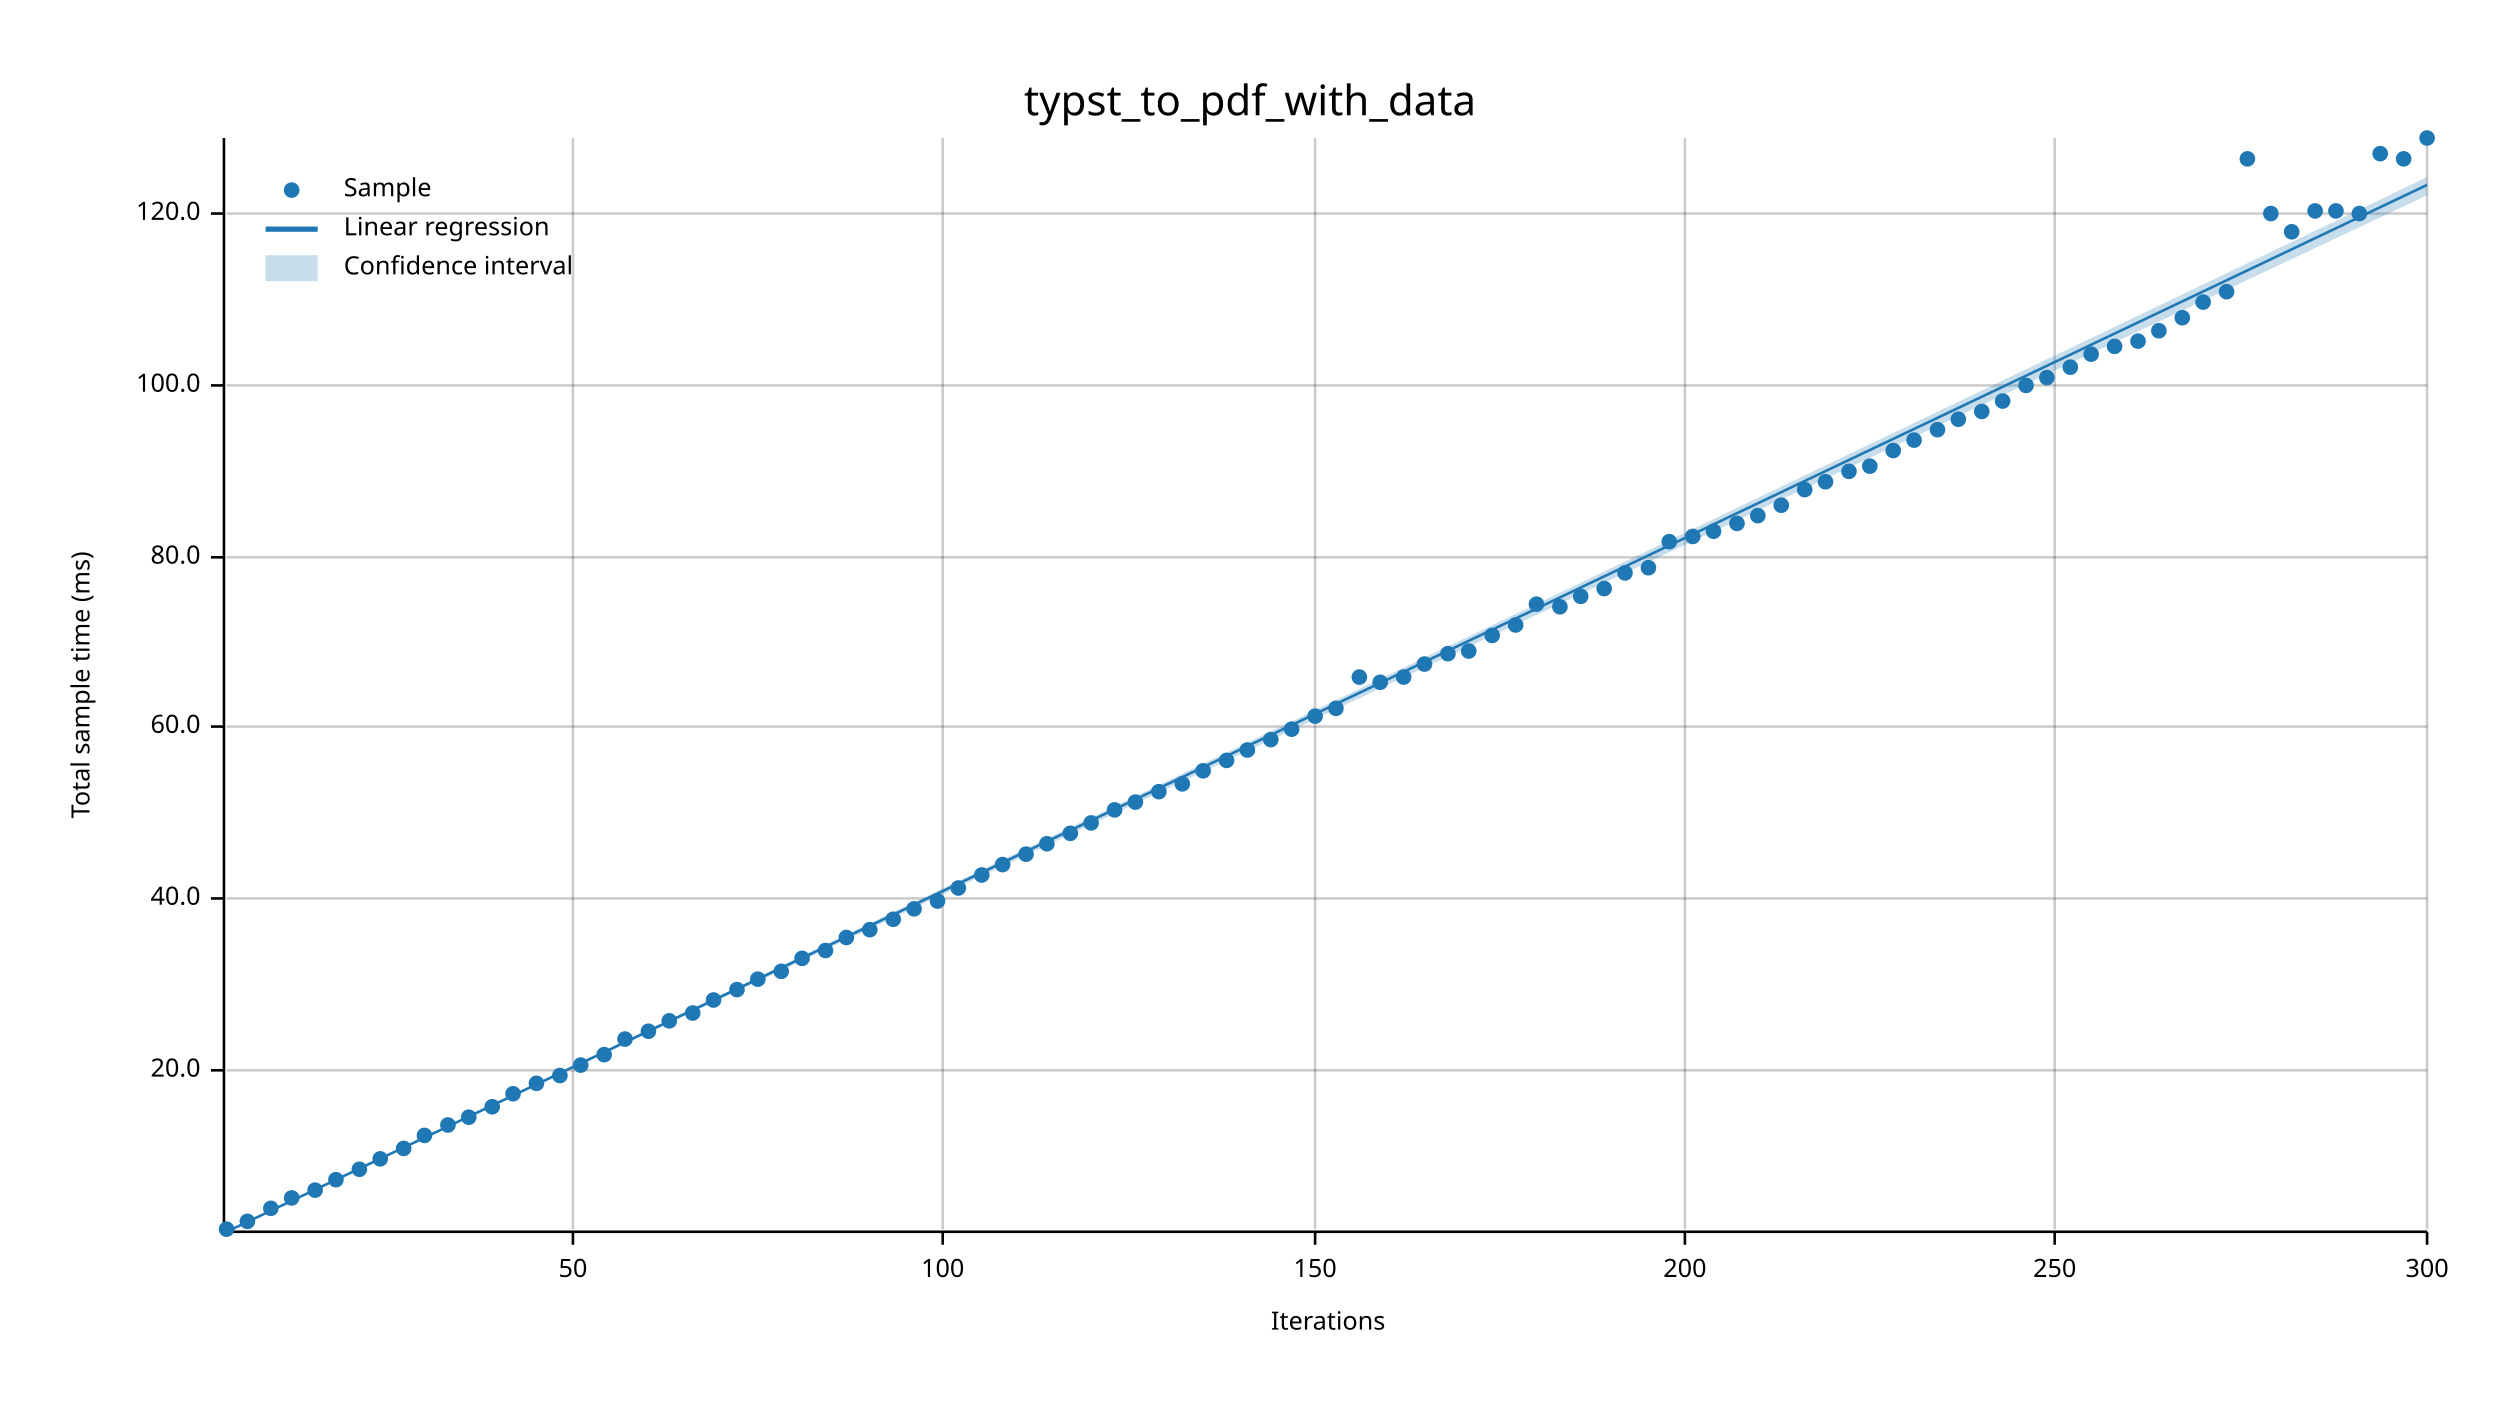
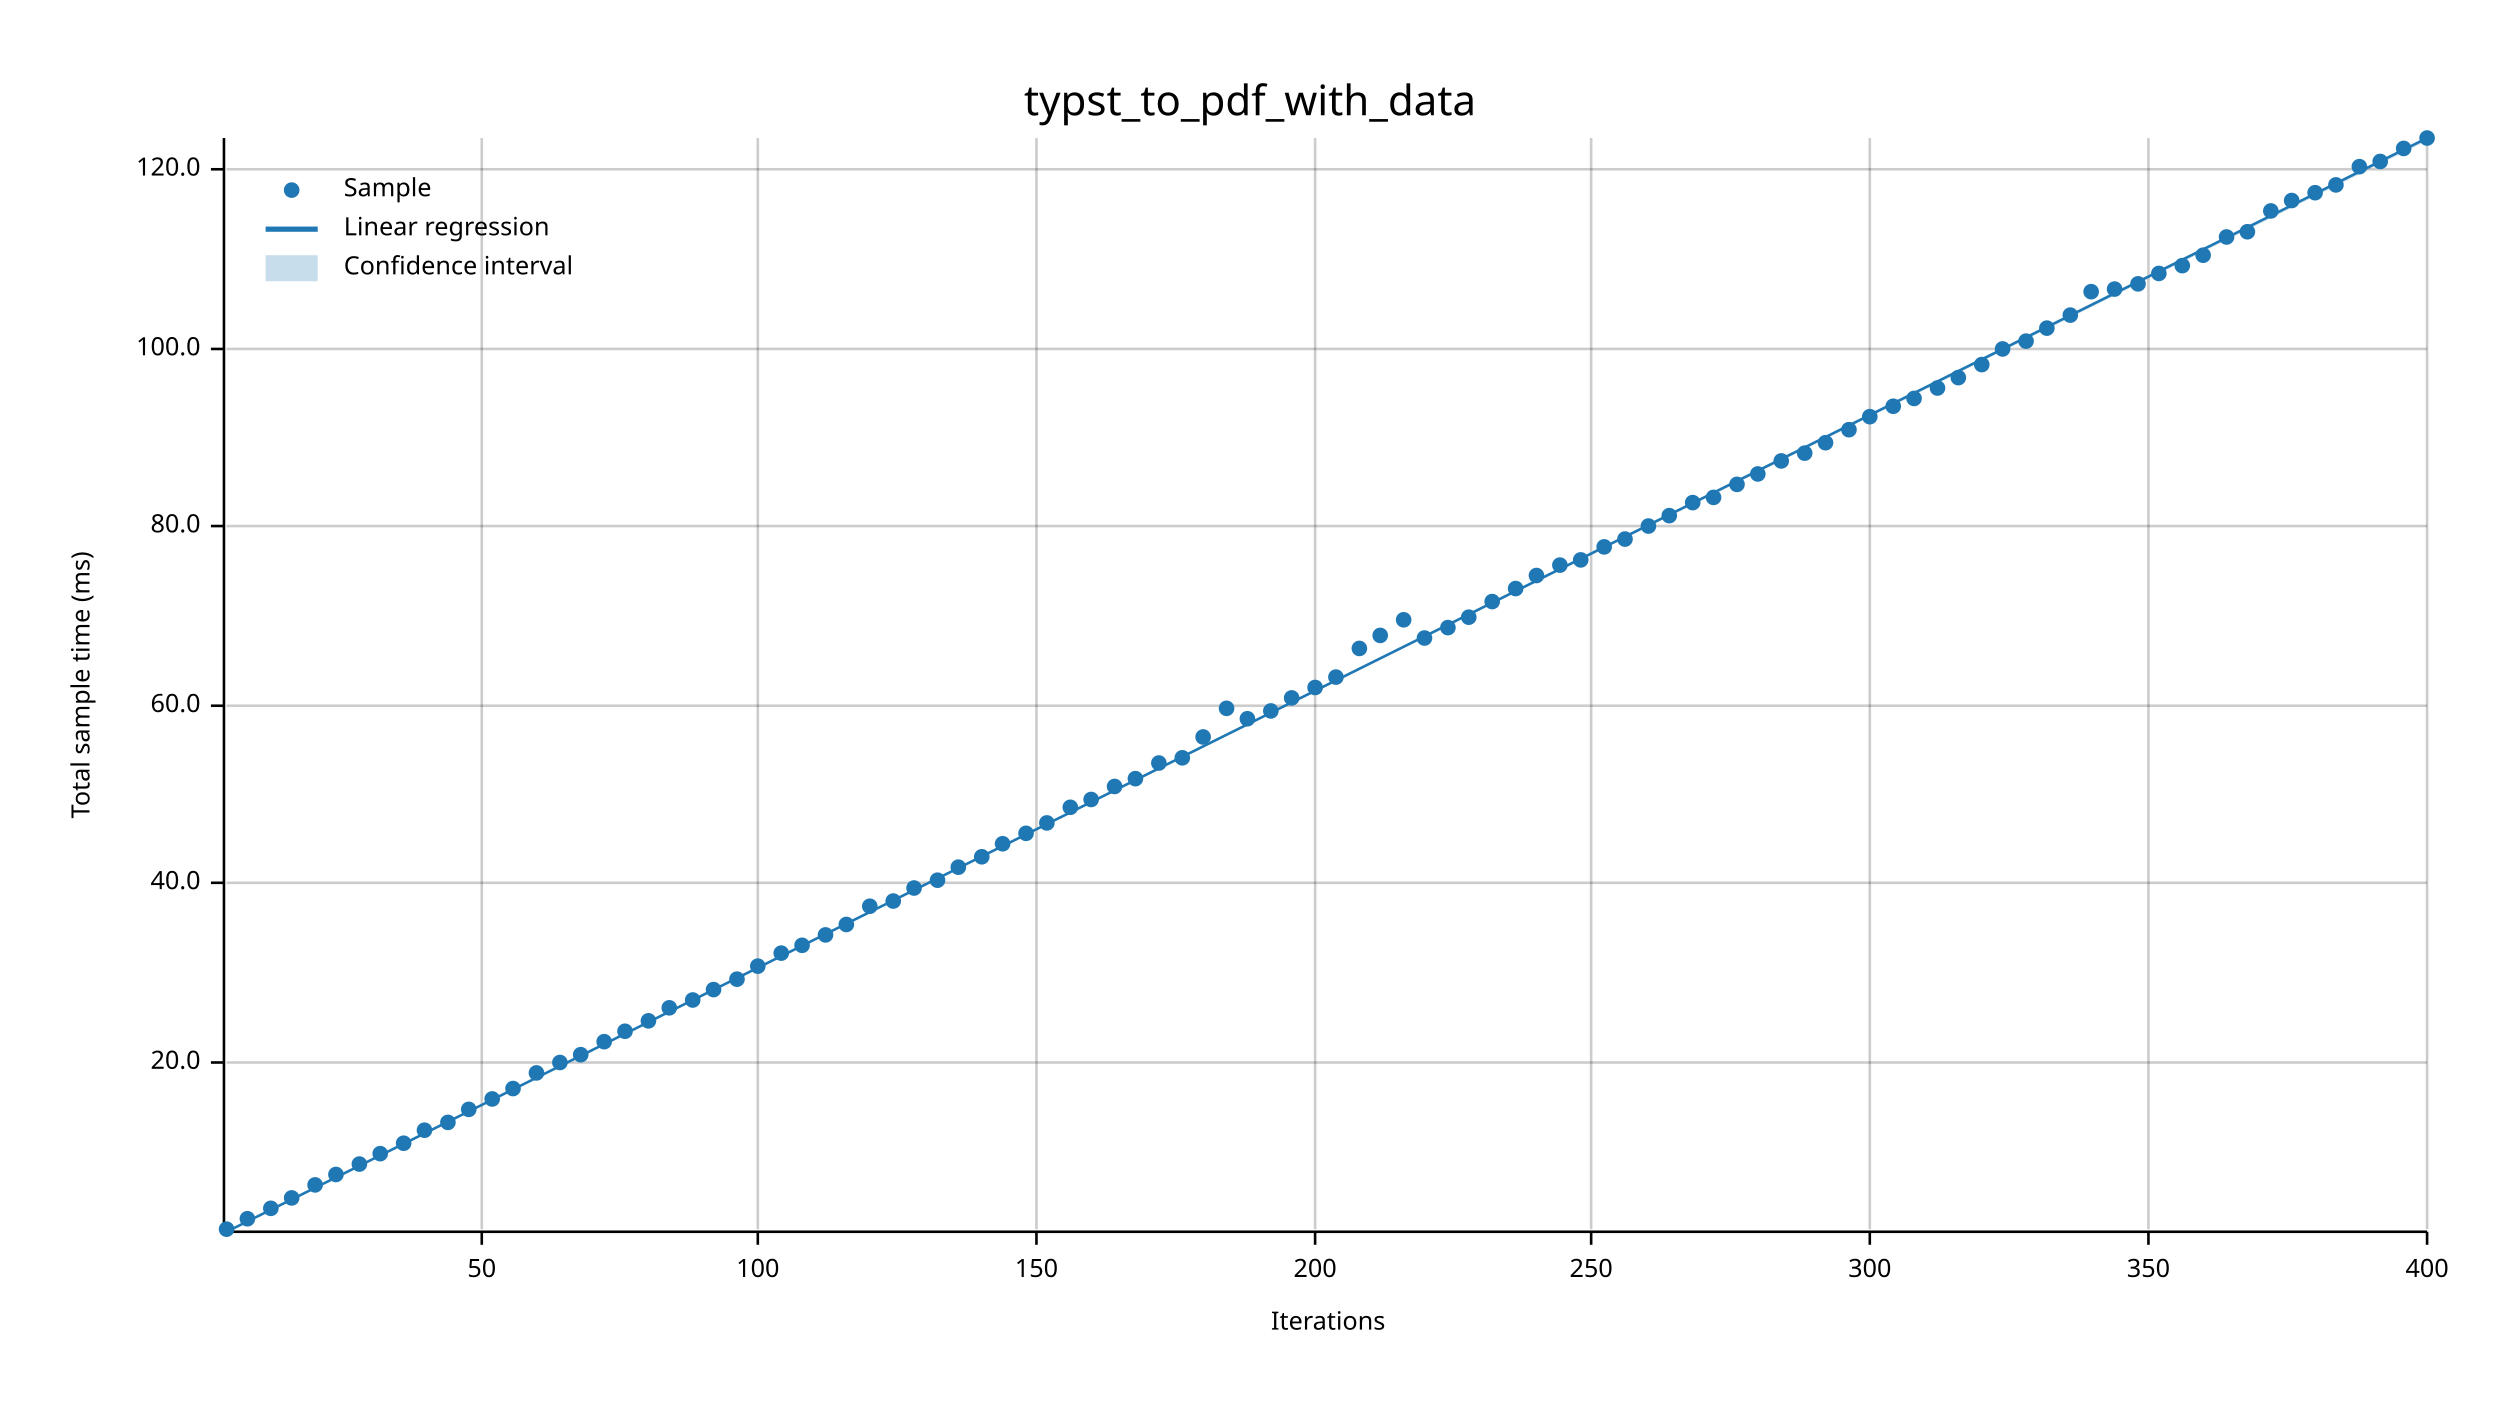
<svg xmlns="http://www.w3.org/2000/svg" width="960" height="540" viewBox="0 0 960 540">
  <text x="480" y="32" dy="0.76em" text-anchor="middle" font-family="sans-serif" font-size="16.129" opacity="1" fill="#000000">
typst_to_pdf_with_data
</text>
  <text x="27" y="263" dy="0.76em" text-anchor="middle" font-family="sans-serif" font-size="9.677" opacity="1" fill="#000000" transform="rotate(270, 27, 263)">
Total sample time (ms)
</text>
  <text x="510" y="513" dy="-0.5ex" text-anchor="middle" font-family="sans-serif" font-size="9.677" opacity="1" fill="#000000">
Iterations
</text>
-   <line opacity="0.2" stroke="#000000" stroke-width="1" x1="220" y1="472" x2="220" y2="53" />
-   <line opacity="0.2" stroke="#000000" stroke-width="1" x1="362" y1="472" x2="362" y2="53" />
+   <line opacity="0.2" stroke="#000000" stroke-width="1" x1="185" y1="472" x2="185" y2="53" />
+   <line opacity="0.2" stroke="#000000" stroke-width="1" x1="291" y1="472" x2="291" y2="53" />
+   <line opacity="0.2" stroke="#000000" stroke-width="1" x1="398" y1="472" x2="398" y2="53" />
  <line opacity="0.2" stroke="#000000" stroke-width="1" x1="505" y1="472" x2="505" y2="53" />
-   <line opacity="0.2" stroke="#000000" stroke-width="1" x1="647" y1="472" x2="647" y2="53" />
-   <line opacity="0.2" stroke="#000000" stroke-width="1" x1="789" y1="472" x2="789" y2="53" />
+   <line opacity="0.2" stroke="#000000" stroke-width="1" x1="611" y1="472" x2="611" y2="53" />
+   <line opacity="0.2" stroke="#000000" stroke-width="1" x1="718" y1="472" x2="718" y2="53" />
+   <line opacity="0.2" stroke="#000000" stroke-width="1" x1="825" y1="472" x2="825" y2="53" />
  <line opacity="0.2" stroke="#000000" stroke-width="1" x1="932" y1="472" x2="932" y2="53" />
-   <line opacity="0.2" stroke="#000000" stroke-width="1" x1="87" y1="411" x2="932" y2="411" />
-   <line opacity="0.2" stroke="#000000" stroke-width="1" x1="87" y1="345" x2="932" y2="345" />
-   <line opacity="0.2" stroke="#000000" stroke-width="1" x1="87" y1="279" x2="932" y2="279" />
-   <line opacity="0.2" stroke="#000000" stroke-width="1" x1="87" y1="214" x2="932" y2="214" />
-   <line opacity="0.2" stroke="#000000" stroke-width="1" x1="87" y1="148" x2="932" y2="148" />
-   <line opacity="0.2" stroke="#000000" stroke-width="1" x1="87" y1="82" x2="932" y2="82" />
+   <line opacity="0.2" stroke="#000000" stroke-width="1" x1="87" y1="408" x2="932" y2="408" />
+   <line opacity="0.2" stroke="#000000" stroke-width="1" x1="87" y1="339" x2="932" y2="339" />
+   <line opacity="0.2" stroke="#000000" stroke-width="1" x1="87" y1="271" x2="932" y2="271" />
+   <line opacity="0.2" stroke="#000000" stroke-width="1" x1="87" y1="202" x2="932" y2="202" />
+   <line opacity="0.2" stroke="#000000" stroke-width="1" x1="87" y1="134" x2="932" y2="134" />
+   <line opacity="0.2" stroke="#000000" stroke-width="1" x1="87" y1="65" x2="932" y2="65" />
  <polyline fill="none" opacity="1" stroke="#000000" stroke-width="1" points="86,53 86,472 " />
-   <text x="77" y="411" dy="0.5ex" text-anchor="end" font-family="sans-serif" font-size="9.677" opacity="1" fill="#000000">
+   <text x="77" y="408" dy="0.5ex" text-anchor="end" font-family="sans-serif" font-size="9.677" opacity="1" fill="#000000">
20.0
</text>
-   <polyline fill="none" opacity="1" stroke="#000000" stroke-width="1" points="81,411 86,411 " />
-   <text x="77" y="345" dy="0.5ex" text-anchor="end" font-family="sans-serif" font-size="9.677" opacity="1" fill="#000000">
+   <polyline fill="none" opacity="1" stroke="#000000" stroke-width="1" points="81,408 86,408 " />
+   <text x="77" y="339" dy="0.5ex" text-anchor="end" font-family="sans-serif" font-size="9.677" opacity="1" fill="#000000">
40.0
</text>
-   <polyline fill="none" opacity="1" stroke="#000000" stroke-width="1" points="81,345 86,345 " />
-   <text x="77" y="279" dy="0.5ex" text-anchor="end" font-family="sans-serif" font-size="9.677" opacity="1" fill="#000000">
+   <polyline fill="none" opacity="1" stroke="#000000" stroke-width="1" points="81,339 86,339 " />
+   <text x="77" y="271" dy="0.5ex" text-anchor="end" font-family="sans-serif" font-size="9.677" opacity="1" fill="#000000">
60.0
</text>
-   <polyline fill="none" opacity="1" stroke="#000000" stroke-width="1" points="81,279 86,279 " />
-   <text x="77" y="214" dy="0.5ex" text-anchor="end" font-family="sans-serif" font-size="9.677" opacity="1" fill="#000000">
+   <polyline fill="none" opacity="1" stroke="#000000" stroke-width="1" points="81,271 86,271 " />
+   <text x="77" y="202" dy="0.5ex" text-anchor="end" font-family="sans-serif" font-size="9.677" opacity="1" fill="#000000">
80.0
</text>
-   <polyline fill="none" opacity="1" stroke="#000000" stroke-width="1" points="81,214 86,214 " />
-   <text x="77" y="148" dy="0.5ex" text-anchor="end" font-family="sans-serif" font-size="9.677" opacity="1" fill="#000000">
+   <polyline fill="none" opacity="1" stroke="#000000" stroke-width="1" points="81,202 86,202 " />
+   <text x="77" y="134" dy="0.5ex" text-anchor="end" font-family="sans-serif" font-size="9.677" opacity="1" fill="#000000">
100.0
</text>
-   <polyline fill="none" opacity="1" stroke="#000000" stroke-width="1" points="81,148 86,148 " />
-   <text x="77" y="82" dy="0.5ex" text-anchor="end" font-family="sans-serif" font-size="9.677" opacity="1" fill="#000000">
+   <polyline fill="none" opacity="1" stroke="#000000" stroke-width="1" points="81,134 86,134 " />
+   <text x="77" y="65" dy="0.5ex" text-anchor="end" font-family="sans-serif" font-size="9.677" opacity="1" fill="#000000">
120.0
</text>
-   <polyline fill="none" opacity="1" stroke="#000000" stroke-width="1" points="81,82 86,82 " />
+   <polyline fill="none" opacity="1" stroke="#000000" stroke-width="1" points="81,65 86,65 " />
  <polyline fill="none" opacity="1" stroke="#000000" stroke-width="1" points="87,473 932,473 " />
-   <text x="220" y="483" dy="0.76em" text-anchor="middle" font-family="sans-serif" font-size="9.677" opacity="1" fill="#000000">
+   <text x="185" y="483" dy="0.76em" text-anchor="middle" font-family="sans-serif" font-size="9.677" opacity="1" fill="#000000">
50
</text>
-   <polyline fill="none" opacity="1" stroke="#000000" stroke-width="1" points="220,473 220,478 " />
-   <text x="362" y="483" dy="0.76em" text-anchor="middle" font-family="sans-serif" font-size="9.677" opacity="1" fill="#000000">
+   <polyline fill="none" opacity="1" stroke="#000000" stroke-width="1" points="185,473 185,478 " />
+   <text x="291" y="483" dy="0.76em" text-anchor="middle" font-family="sans-serif" font-size="9.677" opacity="1" fill="#000000">
100
</text>
-   <polyline fill="none" opacity="1" stroke="#000000" stroke-width="1" points="362,473 362,478 " />
-   <text x="505" y="483" dy="0.76em" text-anchor="middle" font-family="sans-serif" font-size="9.677" opacity="1" fill="#000000">
+   <polyline fill="none" opacity="1" stroke="#000000" stroke-width="1" points="291,473 291,478 " />
+   <text x="398" y="483" dy="0.76em" text-anchor="middle" font-family="sans-serif" font-size="9.677" opacity="1" fill="#000000">
150
</text>
-   <polyline fill="none" opacity="1" stroke="#000000" stroke-width="1" points="505,473 505,478 " />
-   <text x="647" y="483" dy="0.76em" text-anchor="middle" font-family="sans-serif" font-size="9.677" opacity="1" fill="#000000">
+   <polyline fill="none" opacity="1" stroke="#000000" stroke-width="1" points="398,473 398,478 " />
+   <text x="505" y="483" dy="0.76em" text-anchor="middle" font-family="sans-serif" font-size="9.677" opacity="1" fill="#000000">
200
</text>
-   <polyline fill="none" opacity="1" stroke="#000000" stroke-width="1" points="647,473 647,478 " />
-   <text x="789" y="483" dy="0.76em" text-anchor="middle" font-family="sans-serif" font-size="9.677" opacity="1" fill="#000000">
+   <polyline fill="none" opacity="1" stroke="#000000" stroke-width="1" points="505,473 505,478 " />
+   <text x="611" y="483" dy="0.76em" text-anchor="middle" font-family="sans-serif" font-size="9.677" opacity="1" fill="#000000">
250
</text>
-   <polyline fill="none" opacity="1" stroke="#000000" stroke-width="1" points="789,473 789,478 " />
+   <polyline fill="none" opacity="1" stroke="#000000" stroke-width="1" points="611,473 611,478 " />
+   <text x="718" y="483" dy="0.76em" text-anchor="middle" font-family="sans-serif" font-size="9.677" opacity="1" fill="#000000">
+ 300
+ </text>
+   <polyline fill="none" opacity="1" stroke="#000000" stroke-width="1" points="718,473 718,478 " />
+   <text x="825" y="483" dy="0.76em" text-anchor="middle" font-family="sans-serif" font-size="9.677" opacity="1" fill="#000000">
+ 350
+ </text>
+   <polyline fill="none" opacity="1" stroke="#000000" stroke-width="1" points="825,473 825,478 " />
  <text x="932" y="483" dy="0.76em" text-anchor="middle" font-family="sans-serif" font-size="9.677" opacity="1" fill="#000000">
- 300
+ 400
</text>
  <polyline fill="none" opacity="1" stroke="#000000" stroke-width="1" points="932,473 932,478 " />
  <circle cx="87" cy="472" r="3" opacity="1" fill="#1F78B4" stroke="none" stroke-width="1" />
-   <circle cx="95" cy="469" r="3" opacity="1" fill="#1F78B4" stroke="none" stroke-width="1" />
+   <circle cx="95" cy="468" r="3" opacity="1" fill="#1F78B4" stroke="none" stroke-width="1" />
  <circle cx="104" cy="464" r="3" opacity="1" fill="#1F78B4" stroke="none" stroke-width="1" />
  <circle cx="112" cy="460" r="3" opacity="1" fill="#1F78B4" stroke="none" stroke-width="1" />
-   <circle cx="121" cy="457" r="3" opacity="1" fill="#1F78B4" stroke="none" stroke-width="1" />
-   <circle cx="129" cy="453" r="3" opacity="1" fill="#1F78B4" stroke="none" stroke-width="1" />
-   <circle cx="138" cy="449" r="3" opacity="1" fill="#1F78B4" stroke="none" stroke-width="1" />
-   <circle cx="146" cy="445" r="3" opacity="1" fill="#1F78B4" stroke="none" stroke-width="1" />
-   <circle cx="155" cy="441" r="3" opacity="1" fill="#1F78B4" stroke="none" stroke-width="1" />
-   <circle cx="163" cy="436" r="3" opacity="1" fill="#1F78B4" stroke="none" stroke-width="1" />
-   <circle cx="172" cy="432" r="3" opacity="1" fill="#1F78B4" stroke="none" stroke-width="1" />
-   <circle cx="180" cy="429" r="3" opacity="1" fill="#1F78B4" stroke="none" stroke-width="1" />
-   <circle cx="189" cy="425" r="3" opacity="1" fill="#1F78B4" stroke="none" stroke-width="1" />
-   <circle cx="197" cy="420" r="3" opacity="1" fill="#1F78B4" stroke="none" stroke-width="1" />
-   <circle cx="206" cy="416" r="3" opacity="1" fill="#1F78B4" stroke="none" stroke-width="1" />
-   <circle cx="215" cy="413" r="3" opacity="1" fill="#1F78B4" stroke="none" stroke-width="1" />
-   <circle cx="223" cy="409" r="3" opacity="1" fill="#1F78B4" stroke="none" stroke-width="1" />
-   <circle cx="232" cy="405" r="3" opacity="1" fill="#1F78B4" stroke="none" stroke-width="1" />
-   <circle cx="240" cy="399" r="3" opacity="1" fill="#1F78B4" stroke="none" stroke-width="1" />
-   <circle cx="249" cy="396" r="3" opacity="1" fill="#1F78B4" stroke="none" stroke-width="1" />
-   <circle cx="257" cy="392" r="3" opacity="1" fill="#1F78B4" stroke="none" stroke-width="1" />
-   <circle cx="266" cy="389" r="3" opacity="1" fill="#1F78B4" stroke="none" stroke-width="1" />
-   <circle cx="274" cy="384" r="3" opacity="1" fill="#1F78B4" stroke="none" stroke-width="1" />
-   <circle cx="283" cy="380" r="3" opacity="1" fill="#1F78B4" stroke="none" stroke-width="1" />
-   <circle cx="291" cy="376" r="3" opacity="1" fill="#1F78B4" stroke="none" stroke-width="1" />
-   <circle cx="300" cy="373" r="3" opacity="1" fill="#1F78B4" stroke="none" stroke-width="1" />
-   <circle cx="308" cy="368" r="3" opacity="1" fill="#1F78B4" stroke="none" stroke-width="1" />
-   <circle cx="317" cy="365" r="3" opacity="1" fill="#1F78B4" stroke="none" stroke-width="1" />
-   <circle cx="325" cy="360" r="3" opacity="1" fill="#1F78B4" stroke="none" stroke-width="1" />
-   <circle cx="334" cy="357" r="3" opacity="1" fill="#1F78B4" stroke="none" stroke-width="1" />
-   <circle cx="343" cy="353" r="3" opacity="1" fill="#1F78B4" stroke="none" stroke-width="1" />
-   <circle cx="351" cy="349" r="3" opacity="1" fill="#1F78B4" stroke="none" stroke-width="1" />
-   <circle cx="360" cy="346" r="3" opacity="1" fill="#1F78B4" stroke="none" stroke-width="1" />
-   <circle cx="368" cy="341" r="3" opacity="1" fill="#1F78B4" stroke="none" stroke-width="1" />
-   <circle cx="377" cy="336" r="3" opacity="1" fill="#1F78B4" stroke="none" stroke-width="1" />
-   <circle cx="385" cy="332" r="3" opacity="1" fill="#1F78B4" stroke="none" stroke-width="1" />
-   <circle cx="394" cy="328" r="3" opacity="1" fill="#1F78B4" stroke="none" stroke-width="1" />
-   <circle cx="402" cy="324" r="3" opacity="1" fill="#1F78B4" stroke="none" stroke-width="1" />
-   <circle cx="411" cy="320" r="3" opacity="1" fill="#1F78B4" stroke="none" stroke-width="1" />
-   <circle cx="419" cy="316" r="3" opacity="1" fill="#1F78B4" stroke="none" stroke-width="1" />
-   <circle cx="428" cy="311" r="3" opacity="1" fill="#1F78B4" stroke="none" stroke-width="1" />
-   <circle cx="436" cy="308" r="3" opacity="1" fill="#1F78B4" stroke="none" stroke-width="1" />
-   <circle cx="445" cy="304" r="3" opacity="1" fill="#1F78B4" stroke="none" stroke-width="1" />
-   <circle cx="454" cy="301" r="3" opacity="1" fill="#1F78B4" stroke="none" stroke-width="1" />
-   <circle cx="462" cy="296" r="3" opacity="1" fill="#1F78B4" stroke="none" stroke-width="1" />
-   <circle cx="471" cy="292" r="3" opacity="1" fill="#1F78B4" stroke="none" stroke-width="1" />
-   <circle cx="479" cy="288" r="3" opacity="1" fill="#1F78B4" stroke="none" stroke-width="1" />
-   <circle cx="488" cy="284" r="3" opacity="1" fill="#1F78B4" stroke="none" stroke-width="1" />
-   <circle cx="496" cy="280" r="3" opacity="1" fill="#1F78B4" stroke="none" stroke-width="1" />
-   <circle cx="505" cy="275" r="3" opacity="1" fill="#1F78B4" stroke="none" stroke-width="1" />
-   <circle cx="513" cy="272" r="3" opacity="1" fill="#1F78B4" stroke="none" stroke-width="1" />
-   <circle cx="522" cy="260" r="3" opacity="1" fill="#1F78B4" stroke="none" stroke-width="1" />
-   <circle cx="530" cy="262" r="3" opacity="1" fill="#1F78B4" stroke="none" stroke-width="1" />
-   <circle cx="539" cy="260" r="3" opacity="1" fill="#1F78B4" stroke="none" stroke-width="1" />
-   <circle cx="547" cy="255" r="3" opacity="1" fill="#1F78B4" stroke="none" stroke-width="1" />
-   <circle cx="556" cy="251" r="3" opacity="1" fill="#1F78B4" stroke="none" stroke-width="1" />
-   <circle cx="564" cy="250" r="3" opacity="1" fill="#1F78B4" stroke="none" stroke-width="1" />
-   <circle cx="573" cy="244" r="3" opacity="1" fill="#1F78B4" stroke="none" stroke-width="1" />
-   <circle cx="582" cy="240" r="3" opacity="1" fill="#1F78B4" stroke="none" stroke-width="1" />
-   <circle cx="590" cy="232" r="3" opacity="1" fill="#1F78B4" stroke="none" stroke-width="1" />
-   <circle cx="599" cy="233" r="3" opacity="1" fill="#1F78B4" stroke="none" stroke-width="1" />
-   <circle cx="607" cy="229" r="3" opacity="1" fill="#1F78B4" stroke="none" stroke-width="1" />
-   <circle cx="616" cy="226" r="3" opacity="1" fill="#1F78B4" stroke="none" stroke-width="1" />
-   <circle cx="624" cy="220" r="3" opacity="1" fill="#1F78B4" stroke="none" stroke-width="1" />
-   <circle cx="633" cy="218" r="3" opacity="1" fill="#1F78B4" stroke="none" stroke-width="1" />
-   <circle cx="641" cy="208" r="3" opacity="1" fill="#1F78B4" stroke="none" stroke-width="1" />
-   <circle cx="650" cy="206" r="3" opacity="1" fill="#1F78B4" stroke="none" stroke-width="1" />
-   <circle cx="658" cy="204" r="3" opacity="1" fill="#1F78B4" stroke="none" stroke-width="1" />
-   <circle cx="667" cy="201" r="3" opacity="1" fill="#1F78B4" stroke="none" stroke-width="1" />
-   <circle cx="675" cy="198" r="3" opacity="1" fill="#1F78B4" stroke="none" stroke-width="1" />
-   <circle cx="684" cy="194" r="3" opacity="1" fill="#1F78B4" stroke="none" stroke-width="1" />
-   <circle cx="693" cy="188" r="3" opacity="1" fill="#1F78B4" stroke="none" stroke-width="1" />
-   <circle cx="701" cy="185" r="3" opacity="1" fill="#1F78B4" stroke="none" stroke-width="1" />
-   <circle cx="710" cy="181" r="3" opacity="1" fill="#1F78B4" stroke="none" stroke-width="1" />
-   <circle cx="718" cy="179" r="3" opacity="1" fill="#1F78B4" stroke="none" stroke-width="1" />
-   <circle cx="727" cy="173" r="3" opacity="1" fill="#1F78B4" stroke="none" stroke-width="1" />
-   <circle cx="735" cy="169" r="3" opacity="1" fill="#1F78B4" stroke="none" stroke-width="1" />
-   <circle cx="744" cy="165" r="3" opacity="1" fill="#1F78B4" stroke="none" stroke-width="1" />
-   <circle cx="752" cy="161" r="3" opacity="1" fill="#1F78B4" stroke="none" stroke-width="1" />
-   <circle cx="761" cy="158" r="3" opacity="1" fill="#1F78B4" stroke="none" stroke-width="1" />
-   <circle cx="769" cy="154" r="3" opacity="1" fill="#1F78B4" stroke="none" stroke-width="1" />
-   <circle cx="778" cy="148" r="3" opacity="1" fill="#1F78B4" stroke="none" stroke-width="1" />
-   <circle cx="786" cy="145" r="3" opacity="1" fill="#1F78B4" stroke="none" stroke-width="1" />
-   <circle cx="795" cy="141" r="3" opacity="1" fill="#1F78B4" stroke="none" stroke-width="1" />
-   <circle cx="803" cy="136" r="3" opacity="1" fill="#1F78B4" stroke="none" stroke-width="1" />
-   <circle cx="812" cy="133" r="3" opacity="1" fill="#1F78B4" stroke="none" stroke-width="1" />
-   <circle cx="821" cy="131" r="3" opacity="1" fill="#1F78B4" stroke="none" stroke-width="1" />
-   <circle cx="829" cy="127" r="3" opacity="1" fill="#1F78B4" stroke="none" stroke-width="1" />
-   <circle cx="838" cy="122" r="3" opacity="1" fill="#1F78B4" stroke="none" stroke-width="1" />
-   <circle cx="846" cy="116" r="3" opacity="1" fill="#1F78B4" stroke="none" stroke-width="1" />
-   <circle cx="855" cy="112" r="3" opacity="1" fill="#1F78B4" stroke="none" stroke-width="1" />
-   <circle cx="863" cy="61" r="3" opacity="1" fill="#1F78B4" stroke="none" stroke-width="1" />
-   <circle cx="872" cy="82" r="3" opacity="1" fill="#1F78B4" stroke="none" stroke-width="1" />
-   <circle cx="880" cy="89" r="3" opacity="1" fill="#1F78B4" stroke="none" stroke-width="1" />
-   <circle cx="889" cy="81" r="3" opacity="1" fill="#1F78B4" stroke="none" stroke-width="1" />
-   <circle cx="897" cy="81" r="3" opacity="1" fill="#1F78B4" stroke="none" stroke-width="1" />
-   <circle cx="906" cy="82" r="3" opacity="1" fill="#1F78B4" stroke="none" stroke-width="1" />
-   <circle cx="914" cy="59" r="3" opacity="1" fill="#1F78B4" stroke="none" stroke-width="1" />
-   <circle cx="923" cy="61" r="3" opacity="1" fill="#1F78B4" stroke="none" stroke-width="1" />
+   <circle cx="121" cy="455" r="3" opacity="1" fill="#1F78B4" stroke="none" stroke-width="1" />
+   <circle cx="129" cy="451" r="3" opacity="1" fill="#1F78B4" stroke="none" stroke-width="1" />
+   <circle cx="138" cy="447" r="3" opacity="1" fill="#1F78B4" stroke="none" stroke-width="1" />
+   <circle cx="146" cy="443" r="3" opacity="1" fill="#1F78B4" stroke="none" stroke-width="1" />
+   <circle cx="155" cy="439" r="3" opacity="1" fill="#1F78B4" stroke="none" stroke-width="1" />
+   <circle cx="163" cy="434" r="3" opacity="1" fill="#1F78B4" stroke="none" stroke-width="1" />
+   <circle cx="172" cy="431" r="3" opacity="1" fill="#1F78B4" stroke="none" stroke-width="1" />
+   <circle cx="180" cy="426" r="3" opacity="1" fill="#1F78B4" stroke="none" stroke-width="1" />
+   <circle cx="189" cy="422" r="3" opacity="1" fill="#1F78B4" stroke="none" stroke-width="1" />
+   <circle cx="197" cy="418" r="3" opacity="1" fill="#1F78B4" stroke="none" stroke-width="1" />
+   <circle cx="206" cy="412" r="3" opacity="1" fill="#1F78B4" stroke="none" stroke-width="1" />
+   <circle cx="215" cy="408" r="3" opacity="1" fill="#1F78B4" stroke="none" stroke-width="1" />
+   <circle cx="223" cy="405" r="3" opacity="1" fill="#1F78B4" stroke="none" stroke-width="1" />
+   <circle cx="232" cy="400" r="3" opacity="1" fill="#1F78B4" stroke="none" stroke-width="1" />
+   <circle cx="240" cy="396" r="3" opacity="1" fill="#1F78B4" stroke="none" stroke-width="1" />
+   <circle cx="249" cy="392" r="3" opacity="1" fill="#1F78B4" stroke="none" stroke-width="1" />
+   <circle cx="257" cy="387" r="3" opacity="1" fill="#1F78B4" stroke="none" stroke-width="1" />
+   <circle cx="266" cy="384" r="3" opacity="1" fill="#1F78B4" stroke="none" stroke-width="1" />
+   <circle cx="274" cy="380" r="3" opacity="1" fill="#1F78B4" stroke="none" stroke-width="1" />
+   <circle cx="283" cy="376" r="3" opacity="1" fill="#1F78B4" stroke="none" stroke-width="1" />
+   <circle cx="291" cy="371" r="3" opacity="1" fill="#1F78B4" stroke="none" stroke-width="1" />
+   <circle cx="300" cy="366" r="3" opacity="1" fill="#1F78B4" stroke="none" stroke-width="1" />
+   <circle cx="308" cy="363" r="3" opacity="1" fill="#1F78B4" stroke="none" stroke-width="1" />
+   <circle cx="317" cy="359" r="3" opacity="1" fill="#1F78B4" stroke="none" stroke-width="1" />
+   <circle cx="325" cy="355" r="3" opacity="1" fill="#1F78B4" stroke="none" stroke-width="1" />
+   <circle cx="334" cy="348" r="3" opacity="1" fill="#1F78B4" stroke="none" stroke-width="1" />
+   <circle cx="343" cy="346" r="3" opacity="1" fill="#1F78B4" stroke="none" stroke-width="1" />
+   <circle cx="351" cy="341" r="3" opacity="1" fill="#1F78B4" stroke="none" stroke-width="1" />
+   <circle cx="360" cy="338" r="3" opacity="1" fill="#1F78B4" stroke="none" stroke-width="1" />
+   <circle cx="368" cy="333" r="3" opacity="1" fill="#1F78B4" stroke="none" stroke-width="1" />
+   <circle cx="377" cy="329" r="3" opacity="1" fill="#1F78B4" stroke="none" stroke-width="1" />
+   <circle cx="385" cy="324" r="3" opacity="1" fill="#1F78B4" stroke="none" stroke-width="1" />
+   <circle cx="394" cy="320" r="3" opacity="1" fill="#1F78B4" stroke="none" stroke-width="1" />
+   <circle cx="402" cy="316" r="3" opacity="1" fill="#1F78B4" stroke="none" stroke-width="1" />
+   <circle cx="411" cy="310" r="3" opacity="1" fill="#1F78B4" stroke="none" stroke-width="1" />
+   <circle cx="419" cy="307" r="3" opacity="1" fill="#1F78B4" stroke="none" stroke-width="1" />
+   <circle cx="428" cy="302" r="3" opacity="1" fill="#1F78B4" stroke="none" stroke-width="1" />
+   <circle cx="436" cy="299" r="3" opacity="1" fill="#1F78B4" stroke="none" stroke-width="1" />
+   <circle cx="445" cy="293" r="3" opacity="1" fill="#1F78B4" stroke="none" stroke-width="1" />
+   <circle cx="454" cy="291" r="3" opacity="1" fill="#1F78B4" stroke="none" stroke-width="1" />
+   <circle cx="462" cy="283" r="3" opacity="1" fill="#1F78B4" stroke="none" stroke-width="1" />
+   <circle cx="471" cy="272" r="3" opacity="1" fill="#1F78B4" stroke="none" stroke-width="1" />
+   <circle cx="479" cy="276" r="3" opacity="1" fill="#1F78B4" stroke="none" stroke-width="1" />
+   <circle cx="488" cy="273" r="3" opacity="1" fill="#1F78B4" stroke="none" stroke-width="1" />
+   <circle cx="496" cy="268" r="3" opacity="1" fill="#1F78B4" stroke="none" stroke-width="1" />
+   <circle cx="505" cy="264" r="3" opacity="1" fill="#1F78B4" stroke="none" stroke-width="1" />
+   <circle cx="513" cy="260" r="3" opacity="1" fill="#1F78B4" stroke="none" stroke-width="1" />
+   <circle cx="522" cy="249" r="3" opacity="1" fill="#1F78B4" stroke="none" stroke-width="1" />
+   <circle cx="530" cy="244" r="3" opacity="1" fill="#1F78B4" stroke="none" stroke-width="1" />
+   <circle cx="539" cy="238" r="3" opacity="1" fill="#1F78B4" stroke="none" stroke-width="1" />
+   <circle cx="547" cy="245" r="3" opacity="1" fill="#1F78B4" stroke="none" stroke-width="1" />
+   <circle cx="556" cy="241" r="3" opacity="1" fill="#1F78B4" stroke="none" stroke-width="1" />
+   <circle cx="564" cy="237" r="3" opacity="1" fill="#1F78B4" stroke="none" stroke-width="1" />
+   <circle cx="573" cy="231" r="3" opacity="1" fill="#1F78B4" stroke="none" stroke-width="1" />
+   <circle cx="582" cy="226" r="3" opacity="1" fill="#1F78B4" stroke="none" stroke-width="1" />
+   <circle cx="590" cy="221" r="3" opacity="1" fill="#1F78B4" stroke="none" stroke-width="1" />
+   <circle cx="599" cy="217" r="3" opacity="1" fill="#1F78B4" stroke="none" stroke-width="1" />
+   <circle cx="607" cy="215" r="3" opacity="1" fill="#1F78B4" stroke="none" stroke-width="1" />
+   <circle cx="616" cy="210" r="3" opacity="1" fill="#1F78B4" stroke="none" stroke-width="1" />
+   <circle cx="624" cy="207" r="3" opacity="1" fill="#1F78B4" stroke="none" stroke-width="1" />
+   <circle cx="633" cy="202" r="3" opacity="1" fill="#1F78B4" stroke="none" stroke-width="1" />
+   <circle cx="641" cy="198" r="3" opacity="1" fill="#1F78B4" stroke="none" stroke-width="1" />
+   <circle cx="650" cy="193" r="3" opacity="1" fill="#1F78B4" stroke="none" stroke-width="1" />
+   <circle cx="658" cy="191" r="3" opacity="1" fill="#1F78B4" stroke="none" stroke-width="1" />
+   <circle cx="667" cy="186" r="3" opacity="1" fill="#1F78B4" stroke="none" stroke-width="1" />
+   <circle cx="675" cy="182" r="3" opacity="1" fill="#1F78B4" stroke="none" stroke-width="1" />
+   <circle cx="684" cy="177" r="3" opacity="1" fill="#1F78B4" stroke="none" stroke-width="1" />
+   <circle cx="693" cy="174" r="3" opacity="1" fill="#1F78B4" stroke="none" stroke-width="1" />
+   <circle cx="701" cy="170" r="3" opacity="1" fill="#1F78B4" stroke="none" stroke-width="1" />
+   <circle cx="710" cy="165" r="3" opacity="1" fill="#1F78B4" stroke="none" stroke-width="1" />
+   <circle cx="718" cy="160" r="3" opacity="1" fill="#1F78B4" stroke="none" stroke-width="1" />
+   <circle cx="727" cy="156" r="3" opacity="1" fill="#1F78B4" stroke="none" stroke-width="1" />
+   <circle cx="735" cy="153" r="3" opacity="1" fill="#1F78B4" stroke="none" stroke-width="1" />
+   <circle cx="744" cy="149" r="3" opacity="1" fill="#1F78B4" stroke="none" stroke-width="1" />
+   <circle cx="752" cy="145" r="3" opacity="1" fill="#1F78B4" stroke="none" stroke-width="1" />
+   <circle cx="761" cy="140" r="3" opacity="1" fill="#1F78B4" stroke="none" stroke-width="1" />
+   <circle cx="769" cy="134" r="3" opacity="1" fill="#1F78B4" stroke="none" stroke-width="1" />
+   <circle cx="778" cy="131" r="3" opacity="1" fill="#1F78B4" stroke="none" stroke-width="1" />
+   <circle cx="786" cy="126" r="3" opacity="1" fill="#1F78B4" stroke="none" stroke-width="1" />
+   <circle cx="795" cy="121" r="3" opacity="1" fill="#1F78B4" stroke="none" stroke-width="1" />
+   <circle cx="803" cy="112" r="3" opacity="1" fill="#1F78B4" stroke="none" stroke-width="1" />
+   <circle cx="812" cy="111" r="3" opacity="1" fill="#1F78B4" stroke="none" stroke-width="1" />
+   <circle cx="821" cy="109" r="3" opacity="1" fill="#1F78B4" stroke="none" stroke-width="1" />
+   <circle cx="829" cy="105" r="3" opacity="1" fill="#1F78B4" stroke="none" stroke-width="1" />
+   <circle cx="838" cy="102" r="3" opacity="1" fill="#1F78B4" stroke="none" stroke-width="1" />
+   <circle cx="846" cy="98" r="3" opacity="1" fill="#1F78B4" stroke="none" stroke-width="1" />
+   <circle cx="855" cy="91" r="3" opacity="1" fill="#1F78B4" stroke="none" stroke-width="1" />
+   <circle cx="863" cy="89" r="3" opacity="1" fill="#1F78B4" stroke="none" stroke-width="1" />
+   <circle cx="872" cy="81" r="3" opacity="1" fill="#1F78B4" stroke="none" stroke-width="1" />
+   <circle cx="880" cy="77" r="3" opacity="1" fill="#1F78B4" stroke="none" stroke-width="1" />
+   <circle cx="889" cy="74" r="3" opacity="1" fill="#1F78B4" stroke="none" stroke-width="1" />
+   <circle cx="897" cy="71" r="3" opacity="1" fill="#1F78B4" stroke="none" stroke-width="1" />
+   <circle cx="906" cy="64" r="3" opacity="1" fill="#1F78B4" stroke="none" stroke-width="1" />
+   <circle cx="914" cy="62" r="3" opacity="1" fill="#1F78B4" stroke="none" stroke-width="1" />
+   <circle cx="923" cy="57" r="3" opacity="1" fill="#1F78B4" stroke="none" stroke-width="1" />
  <circle cx="932" cy="53" r="3" opacity="1" fill="#1F78B4" stroke="none" stroke-width="1" />
-   <polyline fill="none" opacity="1" stroke="#1F78B4" stroke-width="1" points="87,473 932,71 " />
-   <polygon opacity="0.25" fill="#1F78B4" points="87,473 932,75 932,68 " />
+   <polyline fill="none" opacity="1" stroke="#1F78B4" stroke-width="1" points="87,473 932,53 " />
+   <polygon opacity="0.25" fill="#1F78B4" points="87,473 932,54 932,53 " />
  <text x="132" y="68" dy="0.76em" text-anchor="start" font-family="sans-serif" font-size="9.677" opacity="1" fill="#000000">
Sample
</text>
  <text x="132" y="83" dy="0.76em" text-anchor="start" font-family="sans-serif" font-size="9.677" opacity="1" fill="#000000">
Linear regression
</text>
  <text x="132" y="98" dy="0.76em" text-anchor="start" font-family="sans-serif" font-size="9.677" opacity="1" fill="#000000">
Confidence interval
</text>
  <circle cx="112" cy="73" r="3" opacity="1" fill="#1F78B4" stroke="none" stroke-width="1" />
  <polyline fill="none" opacity="1" stroke="#1F78B4" stroke-width="2" points="102,88 122,88 " />
  <rect x="102" y="98" width="20" height="10" opacity="0.25" fill="#1F78B4" stroke="none" />
</svg>
